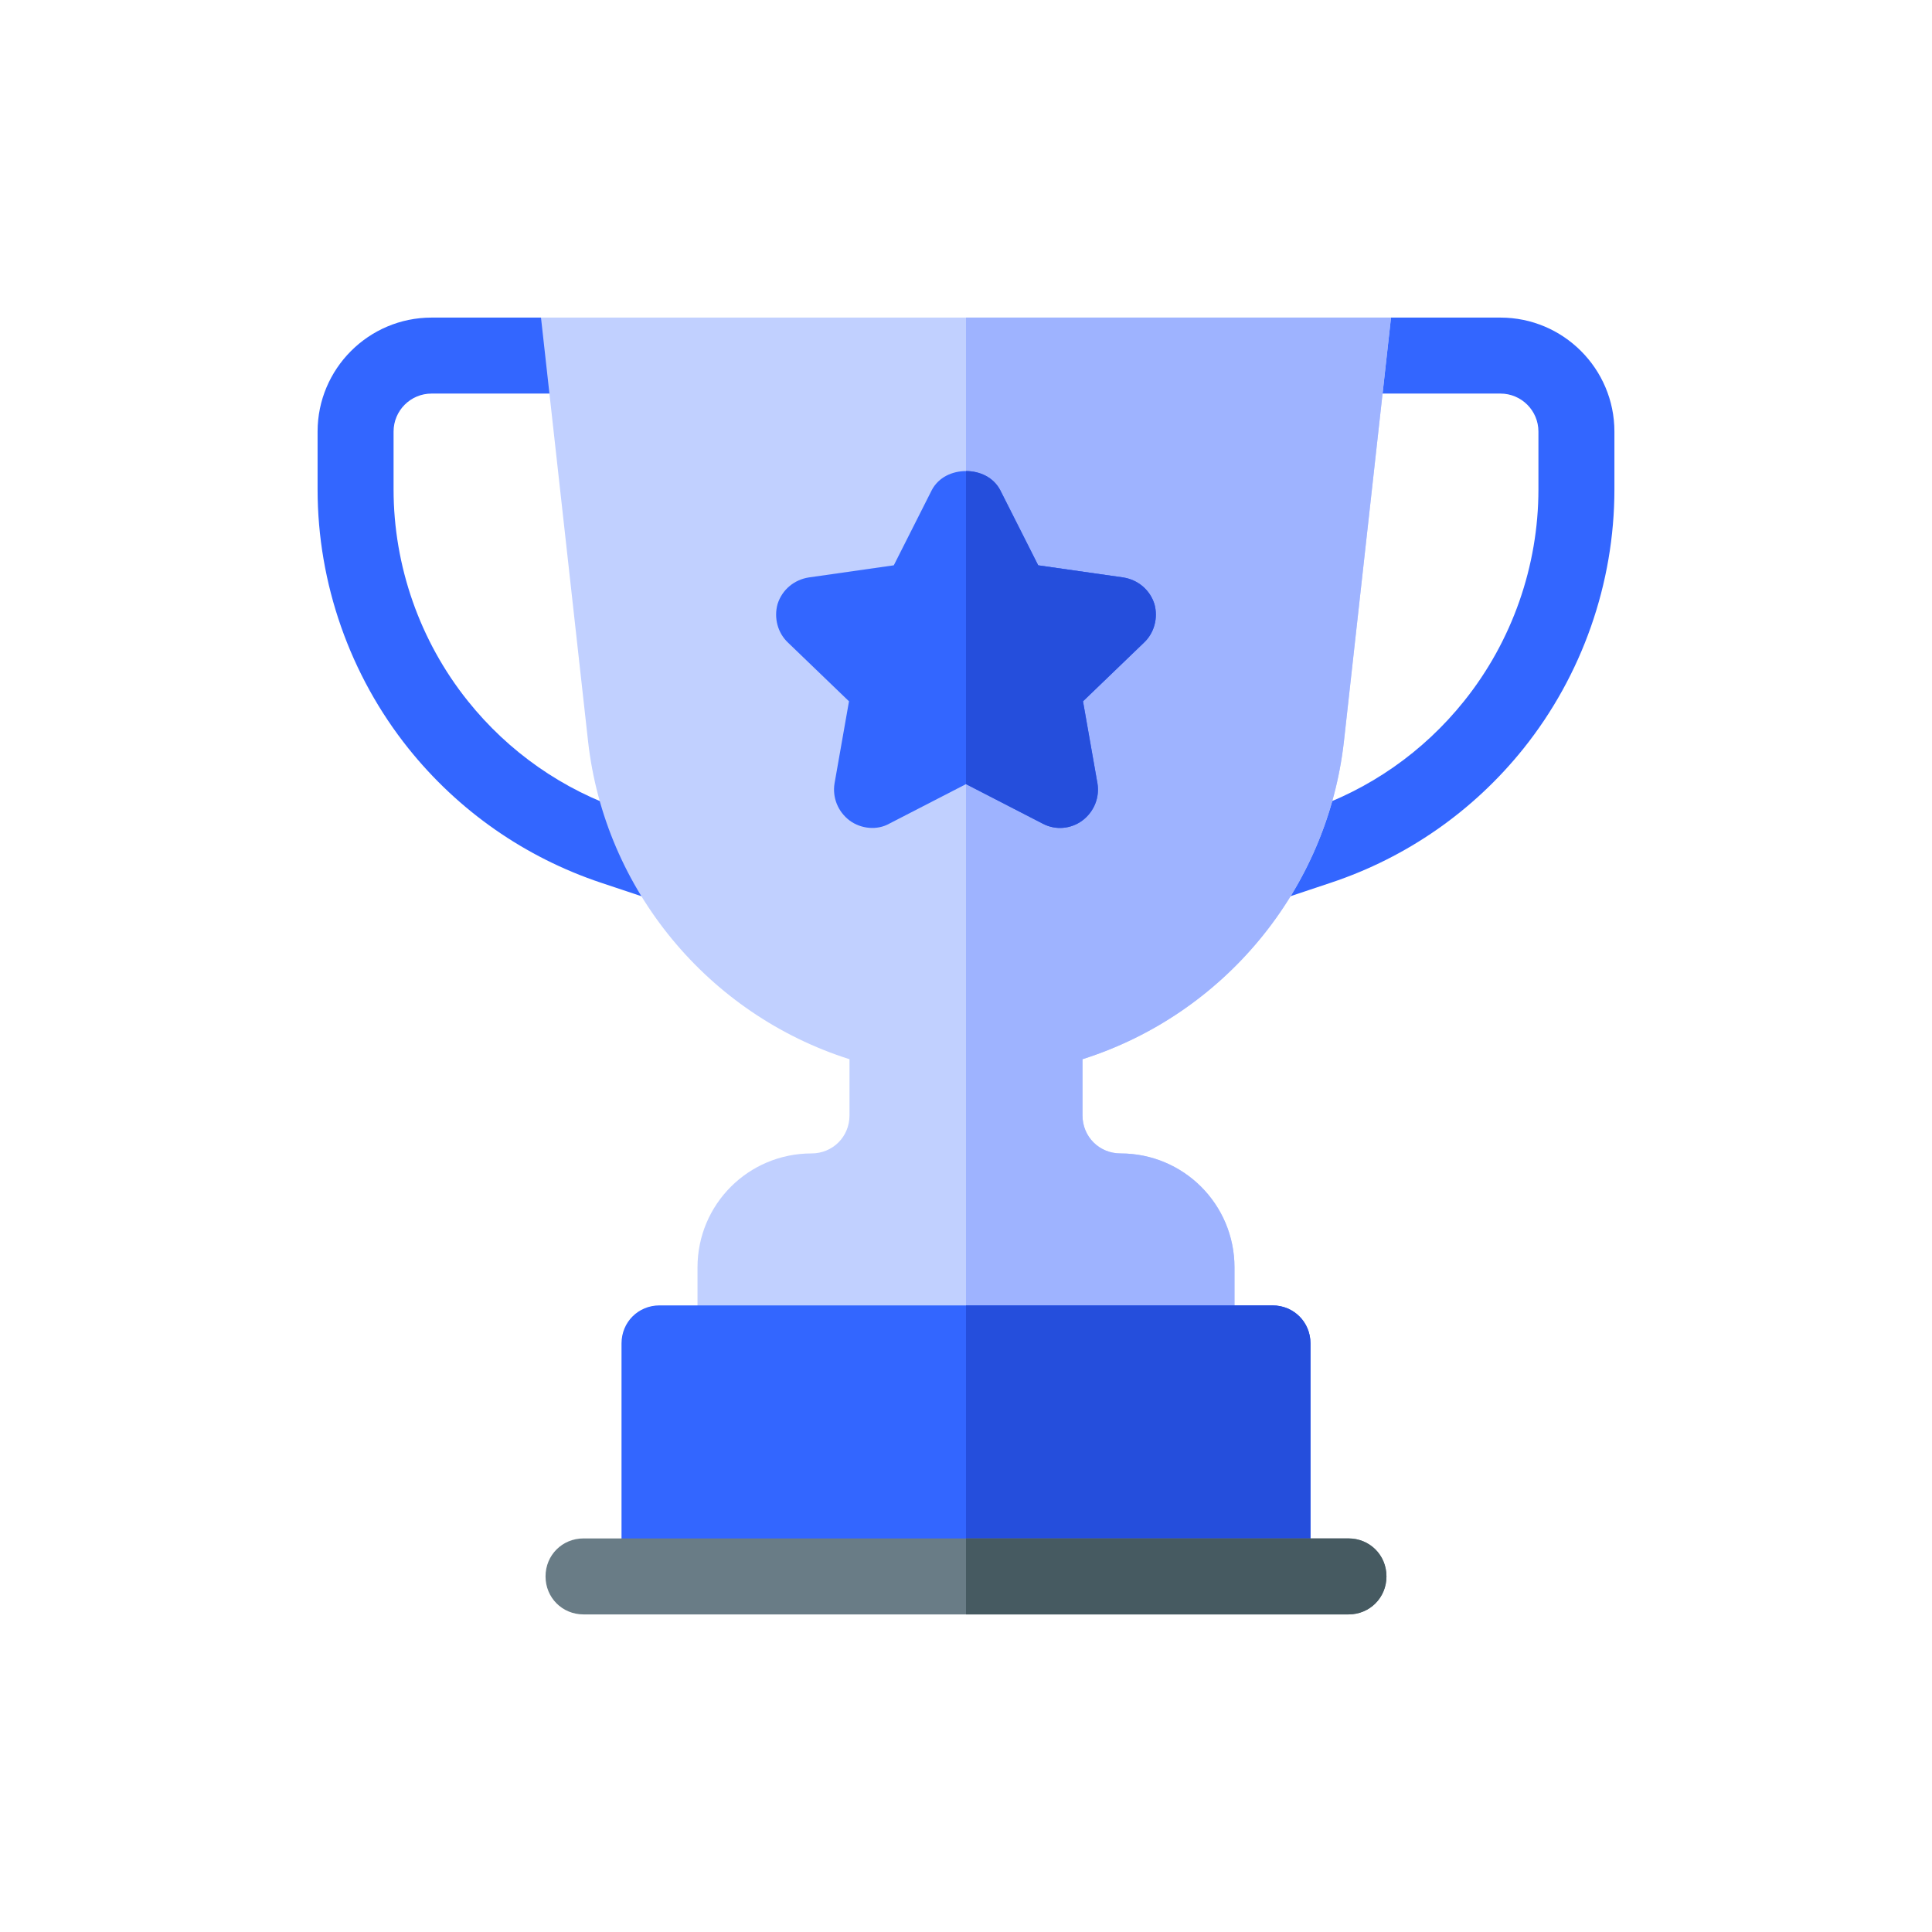
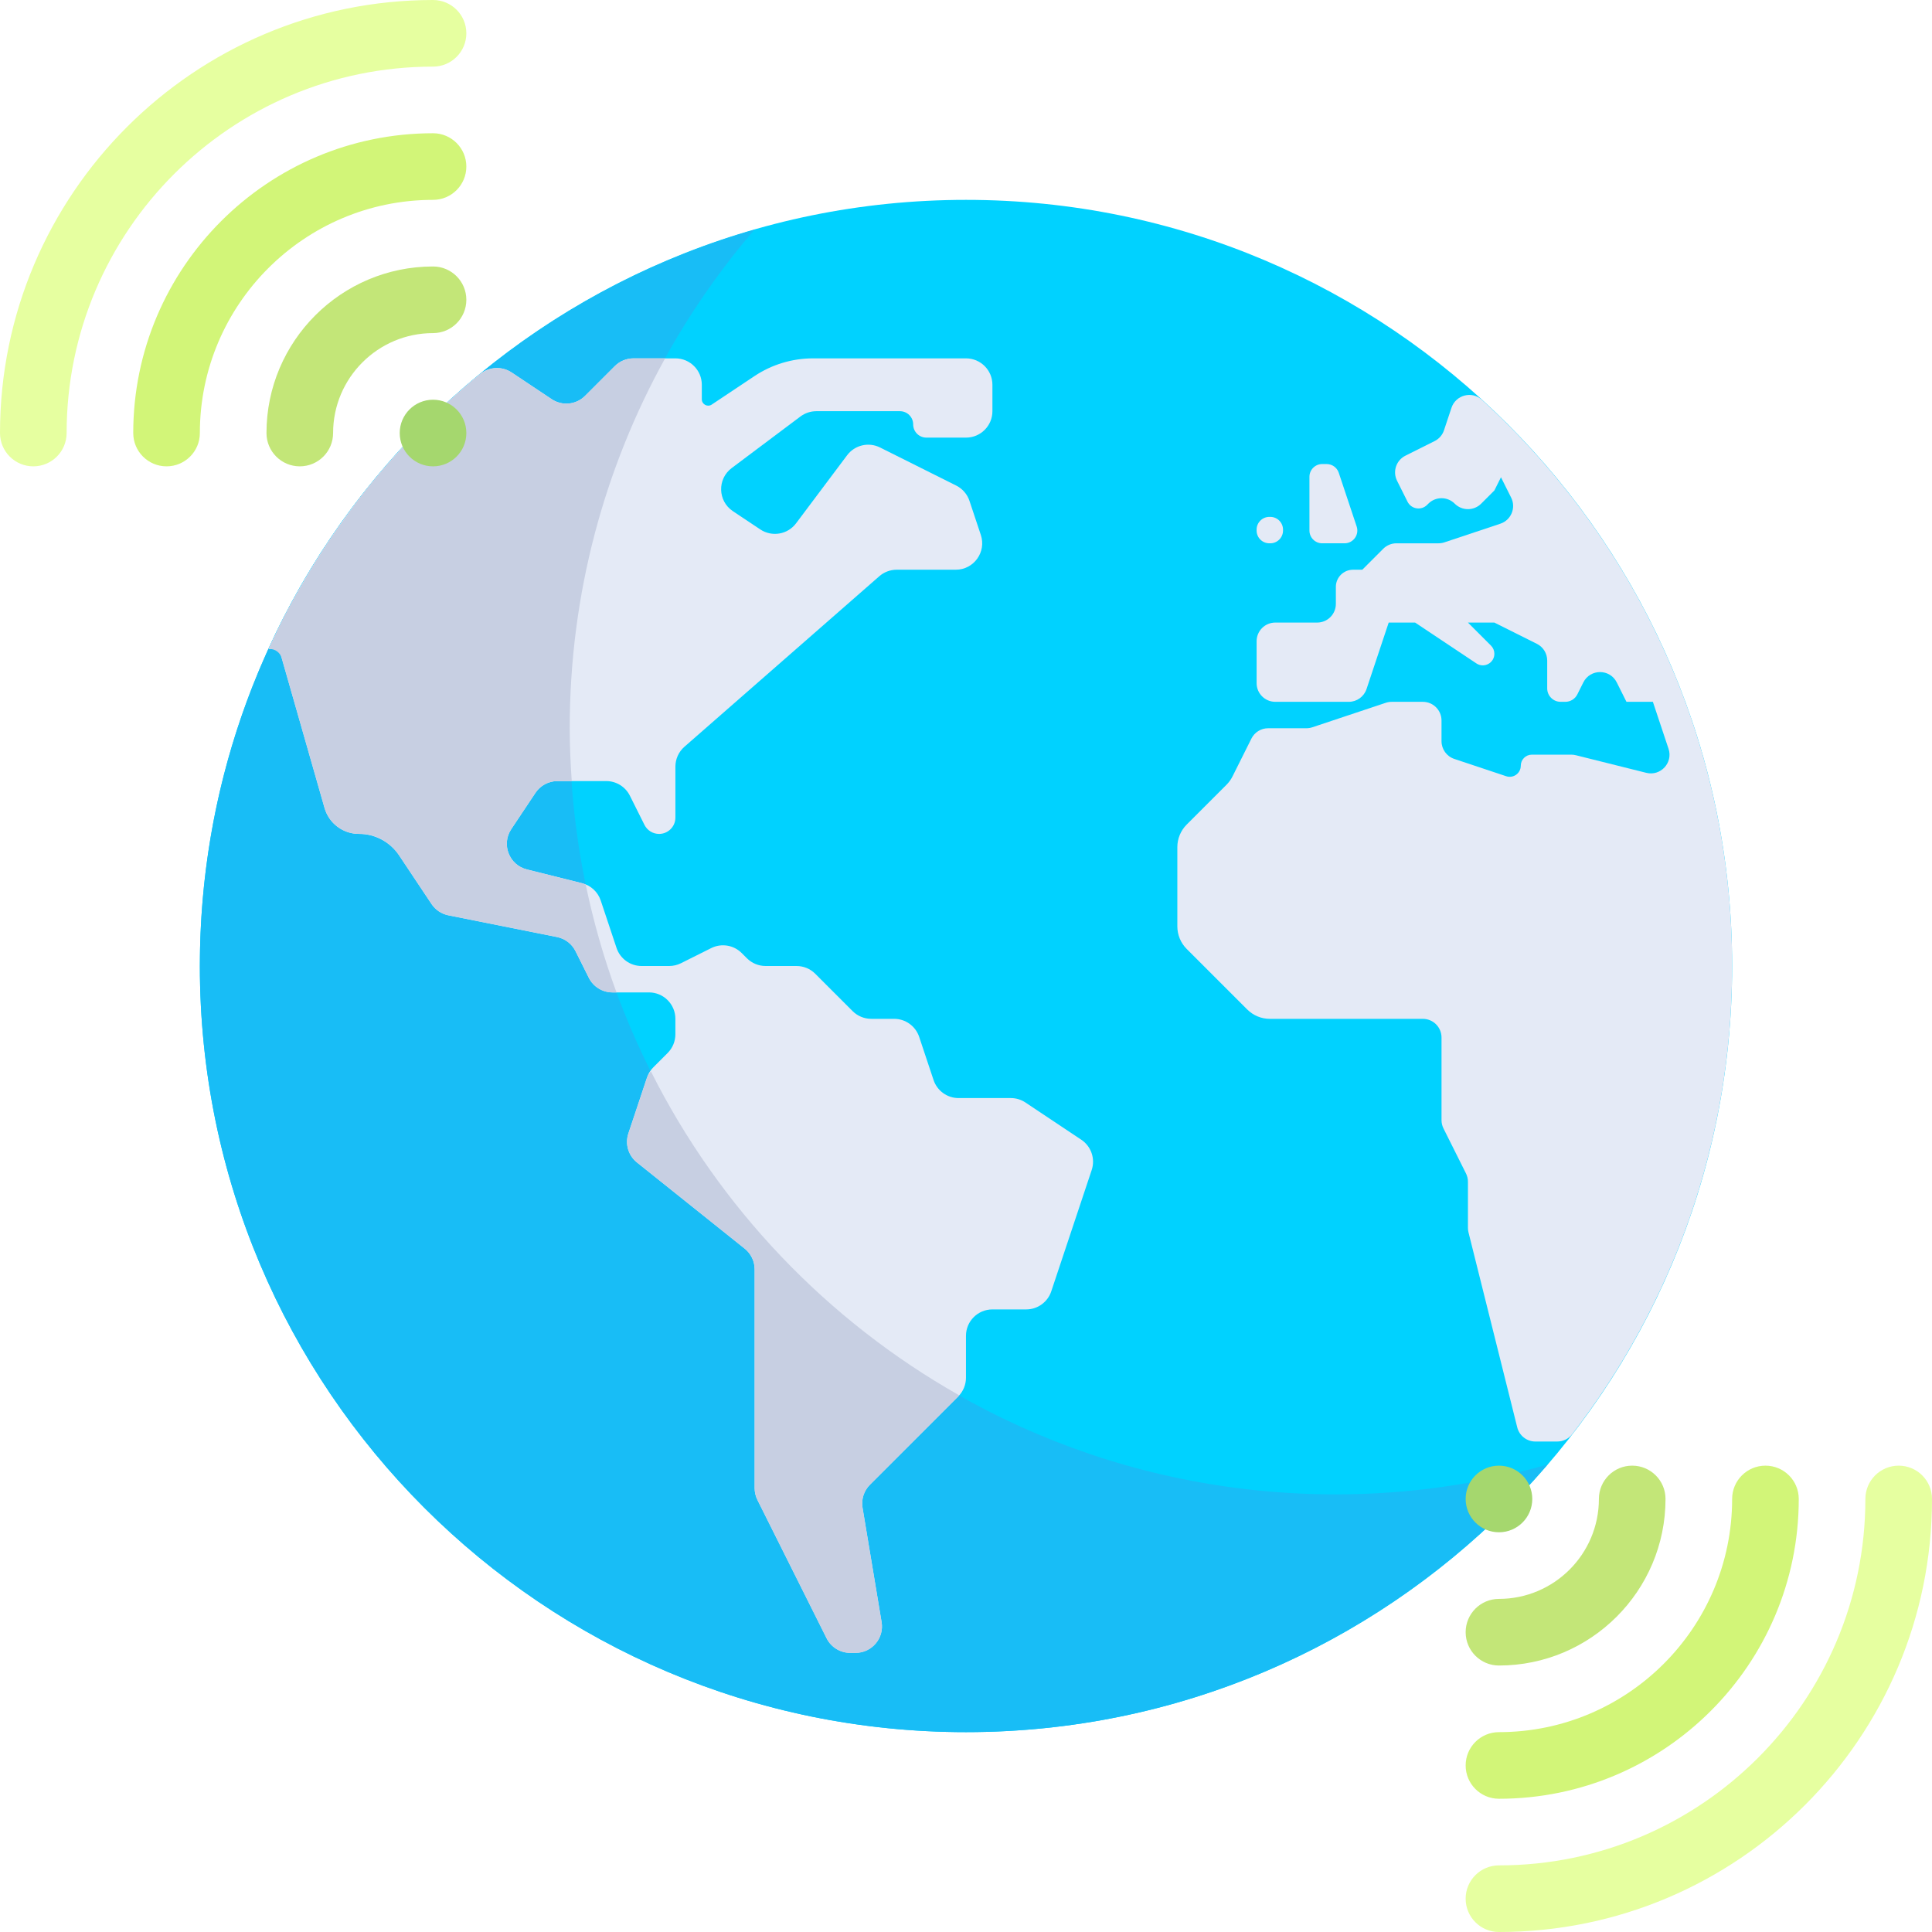
- <svg xmlns="http://www.w3.org/2000/svg" viewBox="0 0 73 73" version="1.1" fill="#000000">
+ <svg xmlns="http://www.w3.org/2000/svg" height="200px" width="200px" version="1.1" id="Layer_1" viewBox="0 0 512 512" xml:space="preserve" fill="#000000">
  <g id="SVGRepo_bgCarrier" stroke-width="0" />
  <g id="SVGRepo_tracerCarrier" stroke-linecap="round" stroke-linejoin="round" />
  <g id="SVGRepo_iconCarrier">
-     <defs> </defs>
-     <g id="fundamentals/css/best-practices" stroke="none" stroke-width="1" fill="none" fill-rule="evenodd">
-       <g id="Bitmap" transform="translate(2, 2)" fill-rule="nonzero">
-         <g id="award" transform="translate(10, 10)">
-           <path d="M44.693,0 L40.555,0 L37.618,2.871 L44.693,2.871 C45.486,2.871 46.129,3.514 46.129,4.307 L46.129,6.494 C46.129,9.387 45.134,12.225 43.325,14.484 C41.782,16.415 39.727,17.848 37.383,18.628 L35.358,19.303 C34.607,19.554 34.2,20.367 34.45,21.12 C34.65,21.721 35.211,22.101 35.812,22.101 C35.962,22.101 36.115,22.077 36.267,22.028 L38.291,21.352 C41.161,20.396 43.677,18.641 45.568,16.279 C47.781,13.512 49,10.036 49,6.494 L49,4.307 C49,1.932 47.068,0 44.693,0 Z" id="Shape" fill="#3366FF"> </path>
-           <path d="M13.642,19.303 L11.617,18.63 C9.273,17.848 7.218,16.415 5.675,14.484 C3.866,12.225 2.871,9.387 2.871,6.494 L2.871,4.307 C2.871,3.514 3.514,2.871 4.307,2.871 L11.725,2.871 L8.445,0 L4.307,0 C1.932,0 0,1.932 0,4.307 L0,6.494 C0,10.036 1.219,13.512 3.432,16.279 C5.323,18.641 7.839,20.396 10.709,21.354 L12.733,22.028 C12.885,22.077 13.038,22.101 13.188,22.101 C13.789,22.101 14.35,21.721 14.55,21.12 C14.8,20.367 14.393,19.554 13.642,19.303 Z" id="Shape" fill="#3366FF"> </path>
-           <path d="M28.902,28.022 L28.902,30.146 C28.902,30.95 29.534,31.582 30.338,31.582 C32.721,31.582 34.645,33.505 34.645,35.889 L34.645,38.76 C34.645,39.564 34.013,40.195 33.209,40.195 L15.791,40.195 C14.987,40.195 14.355,39.564 14.355,38.76 L14.355,35.889 C14.355,33.505 16.279,31.582 18.662,31.582 C19.466,31.582 20.098,30.95 20.098,30.146 L20.098,28.022 C14.757,26.328 10.853,21.619 10.221,16.021 L8.441,2.84217094e-14 L40.559,2.84217094e-14 L38.779,16.021 C38.147,21.619 34.243,26.328 28.902,28.022 Z" id="Shape" fill="#C1D0FF"> </path>
-           <path d="M33.209,40.195 L24.5,40.195 L24.5,0 L40.559,0 L38.779,16.021 C38.147,21.619 34.243,26.328 28.902,28.022 L28.902,30.146 C28.902,30.95 29.534,31.582 30.338,31.582 C32.721,31.582 34.645,33.505 34.645,35.889 L34.645,38.76 C34.645,39.564 34.013,40.195 33.209,40.195 Z" id="Shape" fill="#9EB3FF"> </path>
-           <path d="M31.62,10.824 C31.448,10.278 30.989,9.905 30.443,9.819 L27.228,9.36 L25.792,6.517 C25.534,6.029 25.017,5.799 24.5,5.799 C23.983,5.799 23.466,6.029 23.208,6.517 L21.772,9.36 L18.557,9.819 C18.011,9.905 17.552,10.278 17.38,10.824 C17.236,11.341 17.38,11.915 17.782,12.288 L20.079,14.499 L19.533,17.6 C19.447,18.117 19.648,18.662 20.107,19.007 C20.538,19.322 21.141,19.38 21.6,19.122 L24.5,17.628 L27.4,19.122 C27.888,19.38 28.462,19.322 28.893,19.007 C29.352,18.662 29.553,18.117 29.467,17.6 L28.921,14.499 L31.218,12.288 C31.62,11.915 31.764,11.341 31.62,10.824 Z" id="Shape" fill="#3366FF"> </path>
-           <path d="M37.516,38.76 L37.516,47.45 L11.484,47.45 L11.484,38.76 C11.484,37.956 12.116,37.324 12.92,37.324 L36.08,37.324 C36.884,37.324 37.516,37.956 37.516,38.76 Z" id="Shape" fill="#3366FF"> </path>
-           <path d="M27.4,19.122 L24.5,17.628 L24.5,5.799 C25.017,5.799 25.534,6.029 25.792,6.517 L27.228,9.36 L30.443,9.819 C30.989,9.905 31.448,10.278 31.62,10.824 C31.764,11.341 31.62,11.915 31.218,12.288 L28.921,14.499 L29.467,17.6 C29.553,18.117 29.352,18.662 28.893,19.007 C28.462,19.322 27.888,19.38 27.4,19.122 Z" id="Shape" fill="#254EDC"> </path>
-           <path d="M37.516,38.76 L37.516,47.45 L24.5,47.45 L24.5,37.324 L36.08,37.324 C36.884,37.324 37.516,37.956 37.516,38.76 Z" id="Shape" fill="#254EDC"> </path>
-           <path d="M40.387,47.564 C40.387,48.368 39.755,49 38.951,49 L10.049,49 C9.245,49 8.613,48.368 8.613,47.564 C8.613,46.76 9.245,46.129 10.049,46.129 L38.951,46.129 C39.755,46.129 40.387,46.76 40.387,47.564 Z" id="Shape" fill="#697C86"> </path>
-           <path d="M40.387,47.564 C40.387,48.368 39.755,49 38.951,49 L24.5,49 L24.5,46.129 L38.951,46.129 C39.755,46.129 40.387,46.76 40.387,47.564 Z" id="Shape" fill="#465A61"> </path>
-         </g>
-       </g>
+     <circle style="fill:#00D2FF;" cx="256" cy="256" r="203.034" />
+     <path style="fill:#18BDF6;" d="M354.017,396.023c-112.132,0-203.035-90.902-203.035-203.034c0-50.468,18.456-96.599,48.931-132.114 C115.072,85.22,52.966,163.331,52.966,256c0,112.132,90.902,203.034,203.034,203.034c61.664,0,116.866-27.527,154.103-70.921 C392.283,393.228,373.481,396.023,354.017,396.023z" />
+     <g>
+       <path style="fill:#E4EAF6;" d="M354.787,125.291l4.745,14.236c0.73,2.191-0.9,4.454-3.21,4.454h-5.923 c-1.869,0-3.384-1.515-3.384-3.384V126.36c0-1.869,1.515-3.384,3.384-3.384h1.178C353.034,122.977,354.327,123.91,354.787,125.291z " />
+       <path style="fill:#E4EAF6;" d="M340.014,140.364v0.233c0,1.869-1.515,3.384-3.384,3.384h-0.233c-1.869,0-3.384-1.515-3.384-3.384 v-0.233c0-1.869,1.515-3.384,3.384-3.384h0.233C338.499,136.98,340.014,138.495,340.014,140.364z" />
+       <path style="fill:#E4EAF6;" d="M384.657,108.071l-1.986,5.96c-0.415,1.246-1.309,2.275-2.483,2.862l-7.741,3.87 c-2.445,1.223-3.437,4.196-2.214,6.642l2.775,5.55c0.99,1.98,3.628,2.408,5.194,0.843l0.319-0.319c1.933-1.933,5.068-1.933,7.001,0 l0,0c1.933,1.933,5.068,1.933,7.001,0l3.5-3.5l1.75-3.5l2.698,5.396c1.347,2.695-0.004,5.958-2.862,6.911l-14.826,4.942 c-0.504,0.168-1.034,0.254-1.566,0.254H370.07c-1.313,0-2.572,0.522-3.5,1.45l-5.551,5.551h-2.451 c-2.513,0-4.551,2.037-4.551,4.551v4.502c0,2.734-2.217,4.95-4.95,4.95h-11.103c-2.734,0-4.95,2.217-4.95,4.95v11.103 c0,2.734,2.217,4.95,4.95,4.95h19.486c2.131,0,4.023-1.364,4.696-3.385l5.873-17.619h7.001l16.235,10.824 c2.038,1.358,4.768-0.103,4.768-2.552l0,0c0-0.813-0.323-1.593-0.898-2.168l-6.103-6.103h7.001l11.266,5.633 c1.677,0.839,2.737,2.552,2.737,4.428v7.384c0,1.965,1.593,3.559,3.559,3.559h1.242c1.348,0,2.58-0.761,3.183-1.967l1.59-3.179 c1.824-3.649,7.031-3.649,8.856,0l2.573,5.146h7.001l4.149,12.448c1.236,3.706-2.108,7.316-5.897,6.368l-18.665-4.666 c-0.393-0.098-0.796-0.148-1.201-0.148h-10.461c-1.62,0-2.933,1.313-2.933,2.933l0,0c0,2.002-1.961,3.415-3.86,2.782l-13.759-4.586 c-2.022-0.674-3.385-2.566-3.385-4.696v-5.484c0-2.734-2.217-4.95-4.95-4.95h-8.248c-0.532,0-1.06,0.086-1.566,0.254l-19.479,6.493 c-0.504,0.168-1.034,0.254-1.566,0.254h-10.14c-1.875,0-3.59,1.059-4.428,2.737l-5.018,10.038 c-0.407,0.813-0.941,1.556-1.585,2.199l-10.553,10.553c-1.587,1.587-2.478,3.738-2.478,5.982v20.996 c0,2.243,0.892,4.395,2.478,5.982l16.047,16.047c1.587,1.587,3.738,2.478,5.982,2.478h40.554c2.734,0,4.95,2.217,4.95,4.95v21.886 c0,0.769,0.179,1.526,0.523,2.214l5.956,11.912c0.343,0.687,0.523,1.445,0.523,2.214V325.4c0,0.405,0.05,0.808,0.148,1.201 l12.917,51.668c0.551,2.204,2.531,3.75,4.803,3.75h5.775c1.554,0,3.031-0.71,3.982-1.939 c26.547-34.314,42.386-77.335,42.386-124.079c0-59.457-25.585-112.916-66.315-150.046 C390.066,103.537,385.791,104.665,384.657,108.071z" />
+       <path style="fill:#E4EAF6;" d="M247.403,286.219l-3.81-11.43c-0.953-2.859-3.628-4.787-6.642-4.787h-6.056 c-1.857,0-3.638-0.737-4.95-2.05l-9.901-9.901c-1.313-1.313-3.094-2.05-4.95-2.05h-8.202c-1.857,0-3.638-0.737-4.95-2.05 l-1.383-1.383c-2.131-2.131-5.386-2.659-8.082-1.312l-8.011,4.006c-0.972,0.487-2.044,0.739-3.13,0.739h-7.304 c-3.014,0-5.689-1.929-6.642-4.787l-4.19-12.57c-0.757-2.271-2.622-3.998-4.943-4.578l-14.638-3.659 c-4.697-1.174-6.813-6.647-4.127-10.676l6.413-9.62c1.299-1.948,3.485-3.117,5.825-3.117h12.93c2.652,0,5.076,1.498,6.262,3.87 l3.87,7.741c0.733,1.465,2.231,2.392,3.87,2.392l0,0c2.39,0,4.327-1.938,4.327-4.327v-13.503c0-2.019,0.872-3.939,2.391-5.269 l51.639-45.184c1.277-1.117,2.914-1.732,4.61-1.732h15.66c4.779,0,8.153-4.682,6.642-9.215l-3.012-9.037 c-0.587-1.761-1.85-3.218-3.511-4.049l-20.184-10.092c-3.027-1.513-6.702-0.646-8.732,2.061l-13.524,18.031 c-2.229,2.973-6.392,3.686-9.484,1.624l-7.26-4.84c-4.019-2.679-4.182-8.527-0.317-11.426l18.221-13.666 c1.212-0.909,2.686-1.4,4.201-1.4h22.17c1.933,0,3.5,1.567,3.5,3.5l0,0c0,1.933,1.567,3.5,3.5,3.5H256 c3.866,0,7.001-3.135,7.001-7.001v-7.001c0-3.866-3.135-7.001-7.001-7.001h-40.53c-5.529,0-10.934,1.636-15.534,4.703 l-11.318,7.545c-1.124,0.749-2.631-0.056-2.631-1.408v-3.84c0-3.866-3.135-7.001-7.001-7.001h-11.103 c-1.857,0-3.638,0.737-4.95,2.05l-7.893,7.893c-2.36,2.36-6.057,2.726-8.834,0.875l-10.61-7.073 c-2.615-1.743-6.049-1.533-8.477,0.463c-23.786,19.57-43.028,44.433-55.946,72.804h2.795l12.041,42.142 c1.161,4.065,4.876,6.867,9.103,6.867l0,0c4.286,0,8.289,2.142,10.666,5.708l8.588,12.883c1.03,1.545,2.632,2.617,4.452,2.982 l28.804,5.761c2.119,0.424,3.923,1.802,4.889,3.734l3.534,7.07c1.186,2.372,3.61,3.87,6.262,3.87h9.675 c3.866,0,7.001,3.135,7.001,7.001v4.102c0,1.857-0.737,3.638-2.05,4.95l-3.782,3.782c-0.769,0.769-1.347,1.706-1.692,2.737 l-4.935,14.804c-0.928,2.783-0.022,5.848,2.269,7.681l28.566,22.854c1.661,1.329,2.627,3.34,2.627,5.466v57.993 c0,1.087,0.253,2.158,0.739,3.13l18.329,36.659c1.186,2.372,3.61,3.87,6.262,3.87h1.411c4.327,0,7.617-3.885,6.905-8.152 l-5.05-30.301c-0.372-2.23,0.356-4.503,1.955-6.102l23.406-23.406c1.313-1.313,2.05-3.094,2.05-4.95V354.01 c0-3.866,3.135-7.001,7.001-7.001h8.957c3.014,0,5.689-1.929,6.642-4.787l10.716-32.147c0.999-2.995-0.131-6.289-2.759-8.04 l-14.791-9.86c-1.15-0.767-2.502-1.176-3.883-1.176h-13.837C251.031,291.006,248.356,289.078,247.403,286.219z" />
    </g>
+     <g>
+       <path style="fill:#C7CFE2;" d="M118.82,242.567l28.804,5.761c2.119,0.424,3.923,1.802,4.889,3.734l3.534,7.07 c1.186,2.371,3.61,3.87,6.262,3.87h1.071c-3.389-9.223-6.119-18.762-8.151-28.557c-0.322-0.135-0.631-0.295-0.975-0.381 l-14.638-3.659c-4.697-1.174-6.813-6.647-4.127-10.676l6.413-9.62c1.299-1.948,3.485-3.117,5.825-3.117h3.789 c-0.316-4.632-0.534-9.29-0.534-14.003c0-35.565,9.197-68.957,25.277-98.017h-8.374c-1.857,0-3.638,0.738-4.951,2.05l-7.893,7.893 c-2.36,2.36-6.058,2.726-8.834,0.875l-10.61-7.073c-2.556-1.704-5.882-1.514-8.298,0.36c-3.43,2.814-6.758,5.745-9.994,8.774 c-1.113,1.043-2.186,2.125-3.274,3.194c-2.217,2.177-4.404,4.385-6.511,6.669c-1.302,1.412-2.622,2.807-3.892,4.248 c-2.84,3.224-5.599,6.522-8.234,9.923c-0.951,1.23-1.841,2.509-2.765,3.762c-1.955,2.647-3.859,5.333-5.686,8.076 c-1.114,1.675-2.197,3.373-3.263,5.082c-1.631,2.616-3.168,5.288-4.696,7.965c-0.851,1.49-1.724,2.965-2.527,4.484 c-1.857,3.51-3.578,7.102-5.231,10.73h0.246c1.478,0,2.777,0.98,3.183,2.401l11.354,39.741c1.176,4.118,4.975,6.941,9.272,6.866 c4.226-0.074,8.153,2.193,10.498,5.709l8.588,12.883C115.398,241.13,117,242.202,118.82,242.567z" />
+       <path style="fill:#C7CFE2;" d="M253.949,370.07c0.093-0.093,0.127-0.223,0.214-0.32c-35.028-19.831-63.564-49.752-81.674-85.837 c-0.372,0.54-0.817,1.035-1.025,1.66l-4.935,14.805c-0.928,2.783-0.022,5.848,2.269,7.681l28.566,22.854 c1.661,1.329,2.627,3.34,2.627,5.466v57.993c0,1.087,0.253,2.158,0.739,3.13l18.329,36.659c1.186,2.372,3.61,3.87,6.262,3.87h1.41 c4.327,0,7.617-3.885,6.905-8.152l-5.05-30.301c-0.372-2.23,0.356-4.503,1.955-6.102L253.949,370.07z" />
+     </g>
+     <circle style="fill:#A5D76E;" cx="114.759" cy="114.759" r="8.828" />
+     <path style="fill:#C3E678;" d="M79.448,123.586c-4.879,0-8.828-3.953-8.828-8.828c0-24.337,19.801-44.138,44.138-44.138 c4.879,0,8.828,3.953,8.828,8.828c0,4.875-3.948,8.828-8.828,8.828c-14.603,0-26.483,11.88-26.483,26.483 C88.276,119.634,84.328,123.586,79.448,123.586z" />
+     <path style="fill:#D2F578;" d="M44.138,123.586c-4.879,0-8.828-3.953-8.828-8.828c0-43.806,35.638-79.448,79.448-79.448 c4.879,0,8.828,3.953,8.828,8.828s-3.948,8.828-8.828,8.828c-34.069,0-61.793,27.72-61.793,61.793 C52.966,119.634,49.017,123.586,44.138,123.586z" />
+     <path style="fill:#E6FFA0;" d="M8.828,123.586c-4.879,0-8.828-3.953-8.828-8.828C0,51.478,51.482,0,114.759,0 c4.879,0,8.828,3.953,8.828,8.828s-3.948,8.828-8.828,8.828c-53.543,0-97.103,43.561-97.103,97.103 C17.655,119.634,13.707,123.586,8.828,123.586z" />
+     <circle style="fill:#A5D76E;" cx="397.241" cy="397.241" r="8.828" />
+     <path style="fill:#C3E678;" d="M397.241,441.379c-4.879,0-8.828-3.948-8.828-8.828c0-4.879,3.948-8.828,8.828-8.828 c14.603,0,26.483-11.88,26.483-26.483c0-4.879,3.948-8.828,8.828-8.828c4.879,0,8.828,3.948,8.828,8.828 C441.379,421.578,421.578,441.379,397.241,441.379z" />
+     <path style="fill:#D2F578;" d="M397.241,476.69c-4.879,0-8.828-3.948-8.828-8.828c0-4.879,3.948-8.828,8.828-8.828 c34.069,0,61.793-27.724,61.793-61.793c0-4.879,3.948-8.828,8.828-8.828c4.879,0,8.828,3.948,8.828,8.828 C476.69,441.052,441.052,476.69,397.241,476.69z" />
+     <path style="fill:#E6FFA0;" d="M397.241,512c-4.879,0-8.828-3.948-8.828-8.828c0-4.879,3.948-8.828,8.828-8.828 c53.543,0,97.103-43.561,97.103-97.103c0-4.879,3.948-8.828,8.828-8.828c4.879,0,8.828,3.948,8.828,8.828 C512,460.518,460.518,512,397.241,512z" />
  </g>
</svg>
